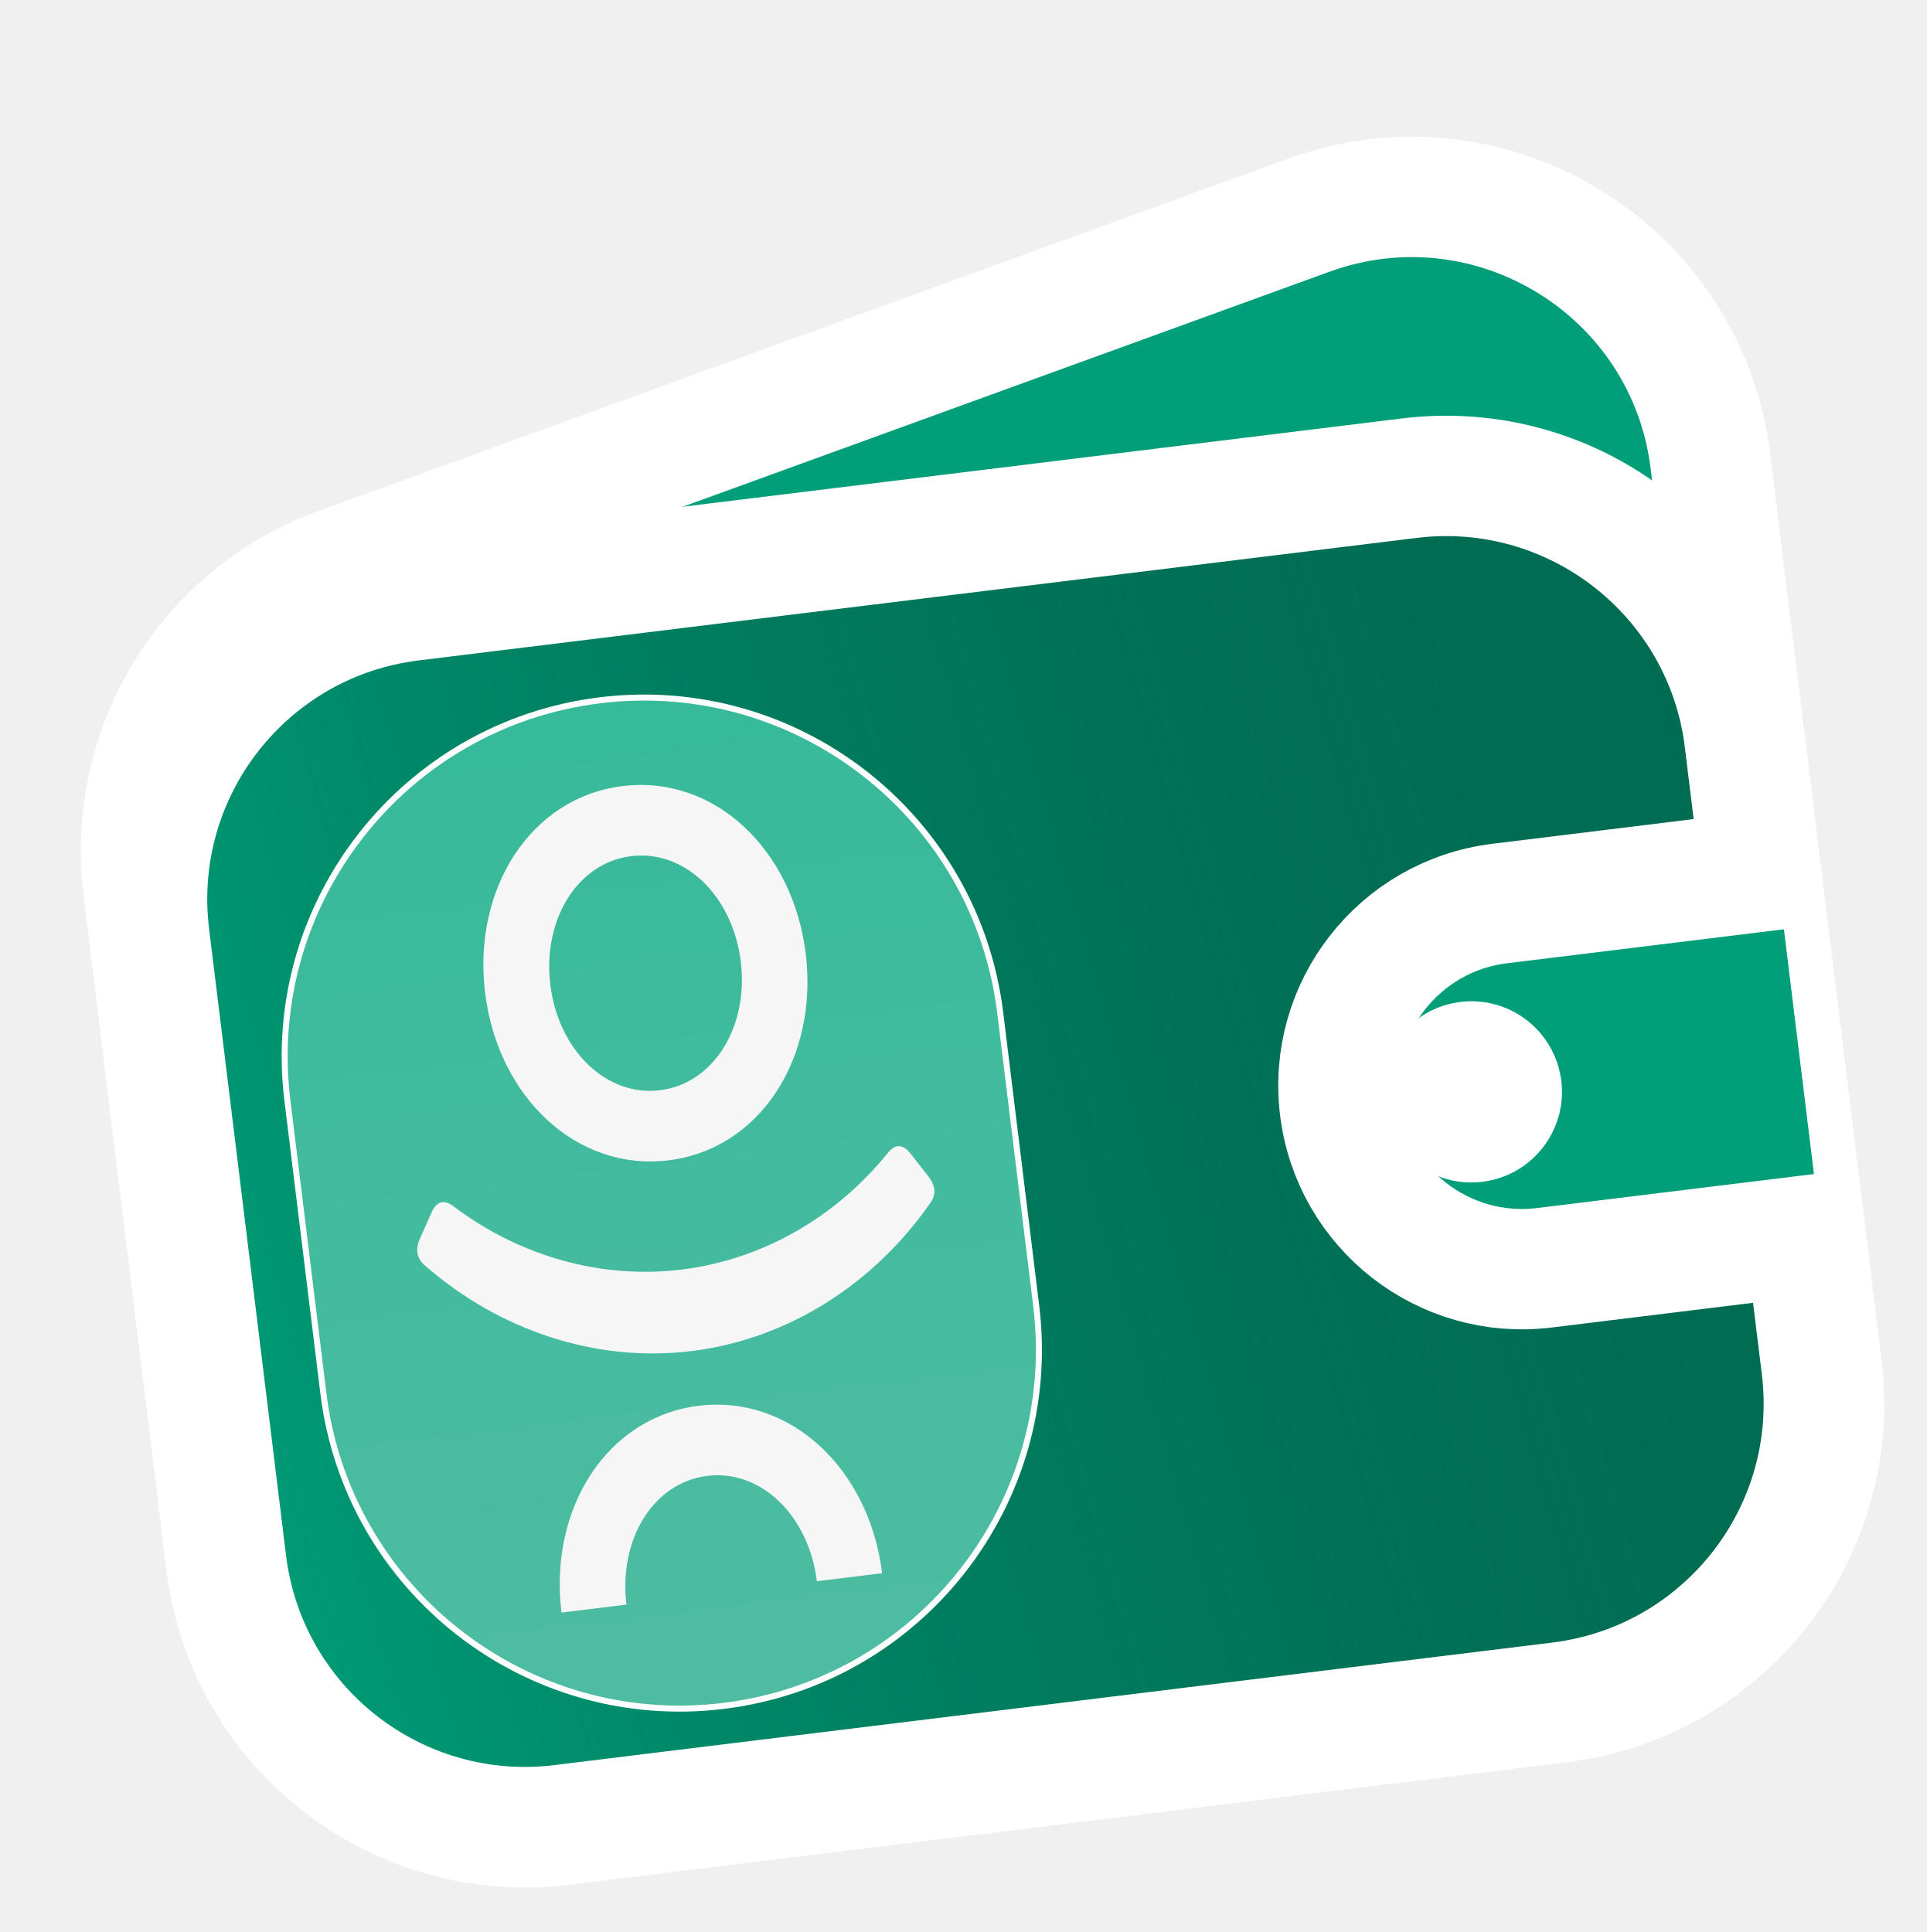
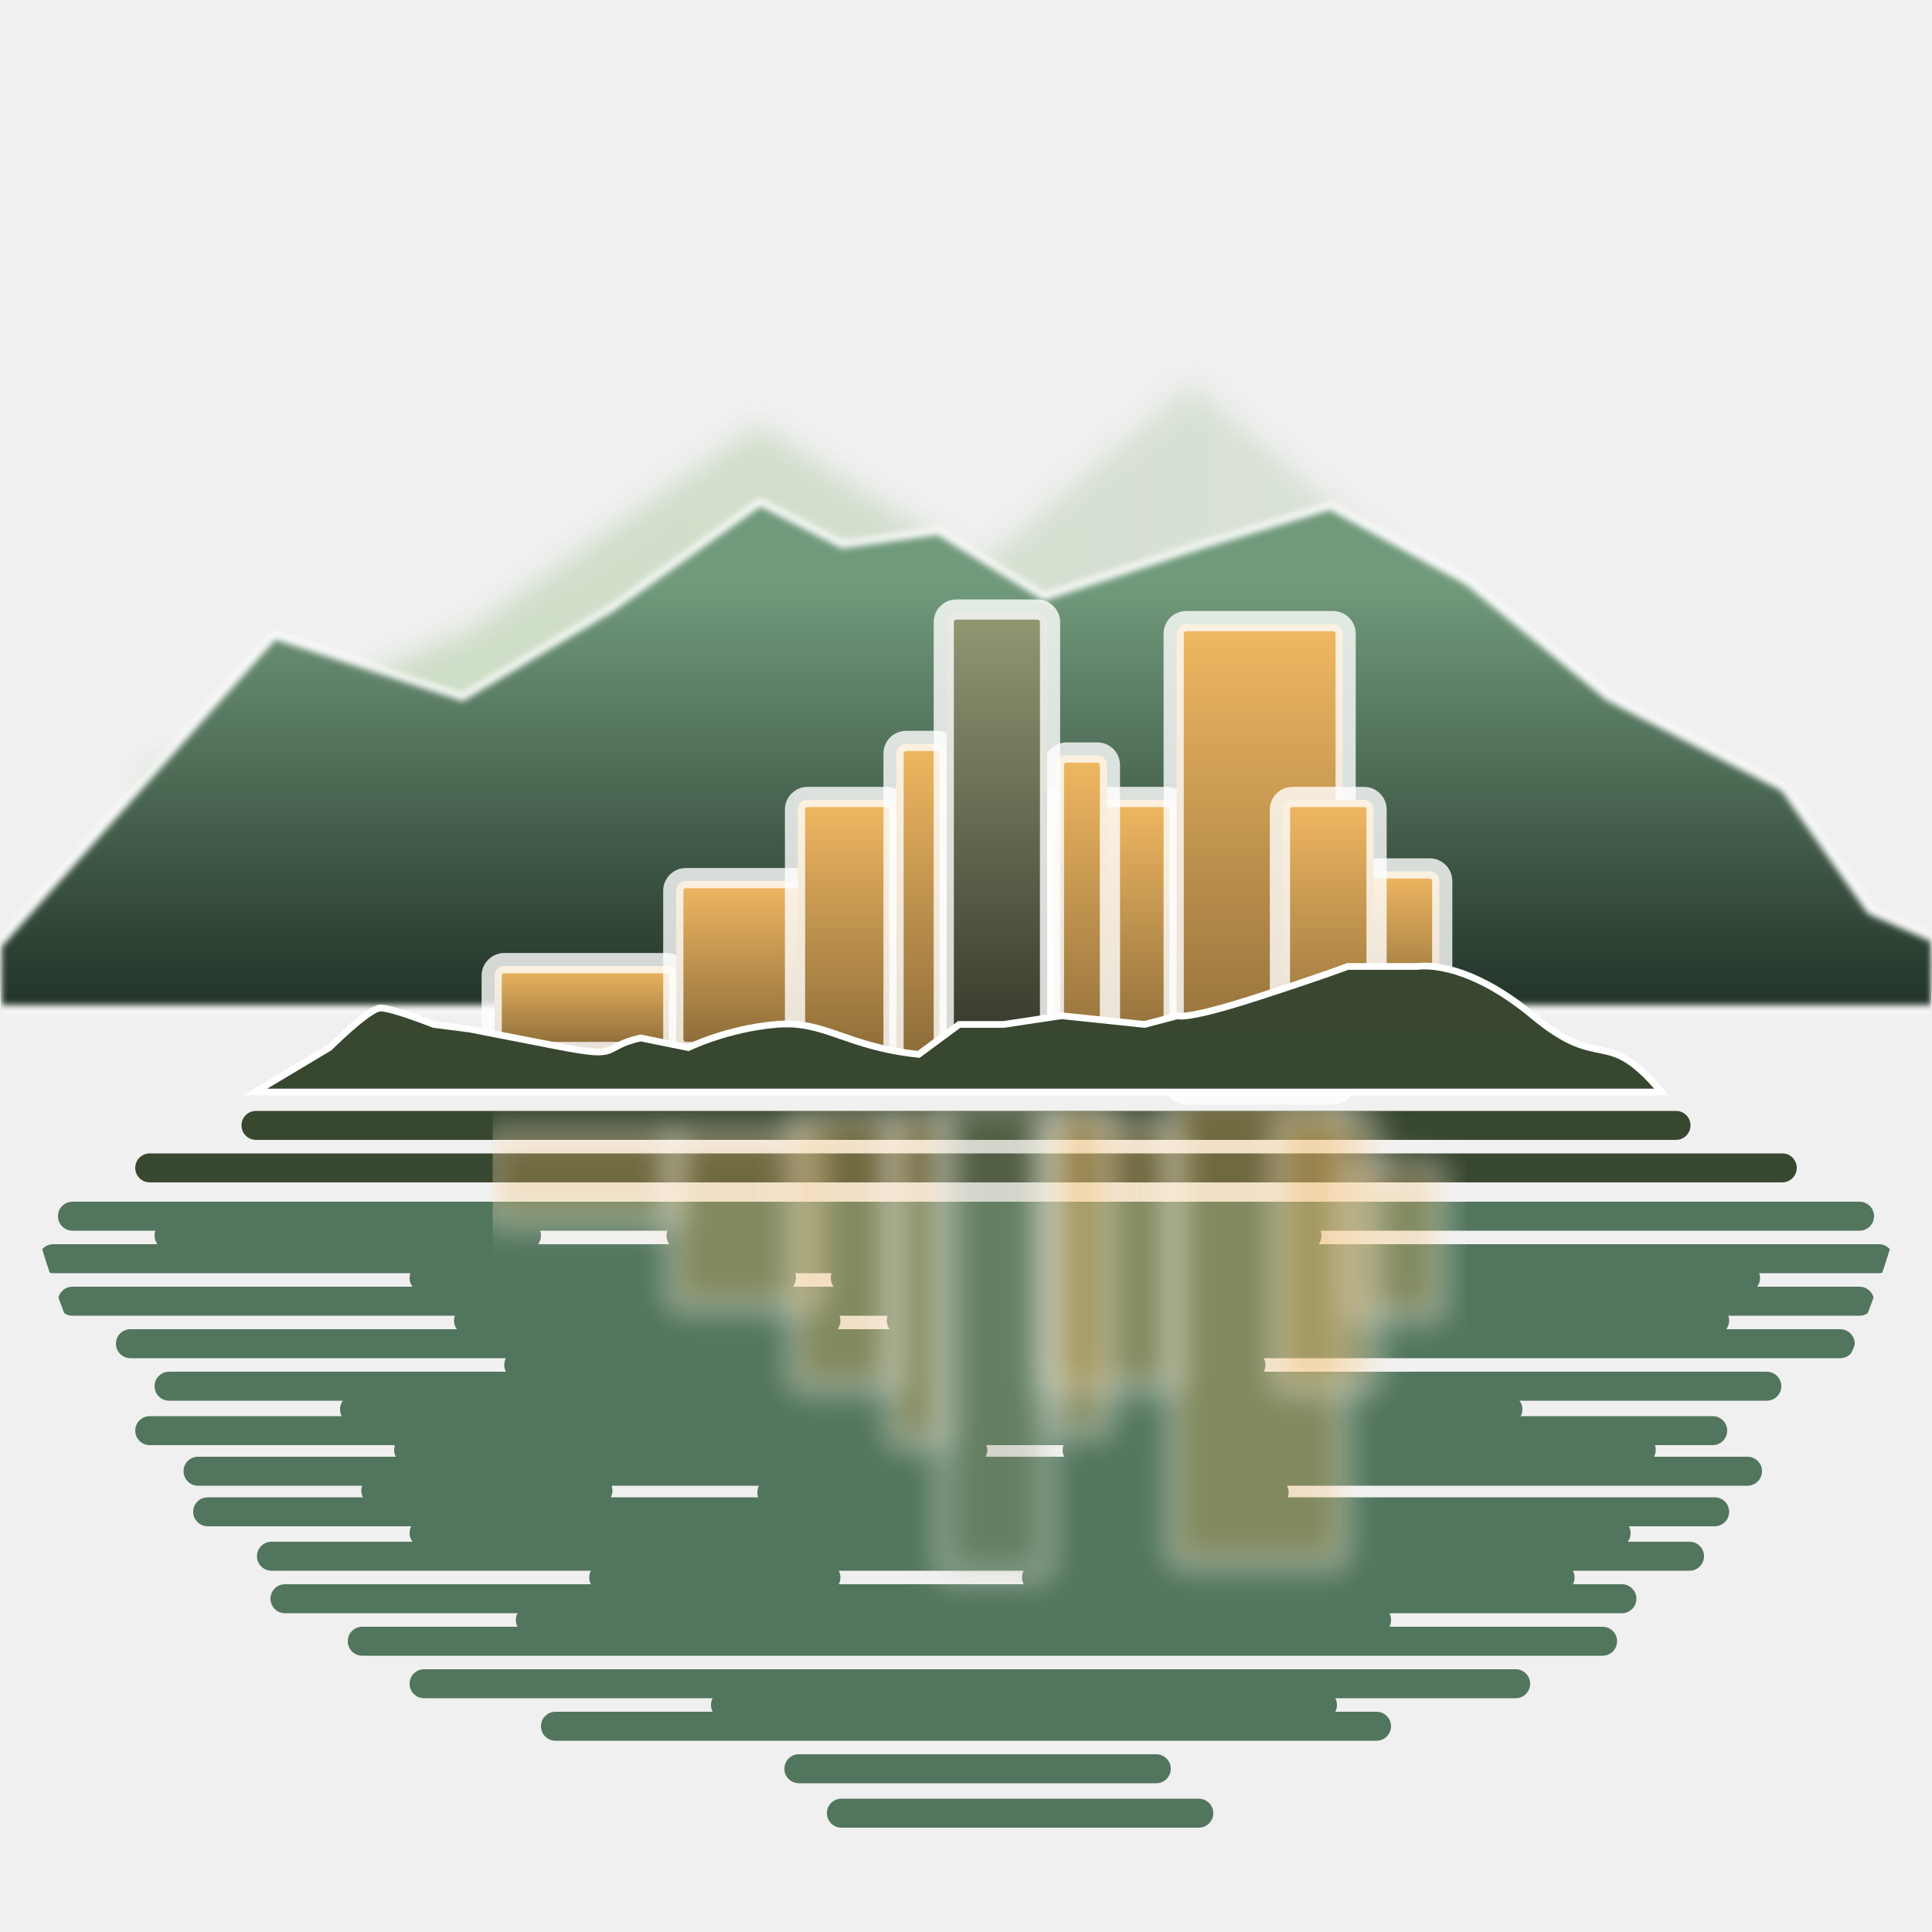
- <svg xmlns="http://www.w3.org/2000/svg" width="320" height="321" viewBox="0 0 320 321" fill="none">
-   <path d="M56.35 94.295L217.416 35.752C247.629 24.77 280.206 44.743 284.124 76.65L302.599 227.124C305.965 254.532 286.474 279.479 259.066 282.844L93.311 303.196C65.902 306.562 40.955 287.071 37.59 259.663L23.803 147.381C20.965 124.265 34.462 102.251 56.35 94.295Z" fill="#009F79" stroke="white" stroke-width="20" />
-   <rect x="18.711" y="105.896" width="267" height="204.921" rx="50" transform="rotate(-7 18.7106 105.896)" fill="url(#paint0_linear_60144_1208)" stroke="white" stroke-width="20" />
-   <mask id="mask0_60144_1208" style="mask-type:alpha" maskUnits="userSpaceOnUse" x="14" y="69" width="292" height="245">
-     <rect x="7.566" y="97.19" width="279.641" height="224.921" rx="60" transform="rotate(-7 7.56641 97.1897)" fill="url(#paint1_linear_60144_1208)" />
-   </mask>
-   <g mask="url(#mask0_60144_1208)">
-     <rect x="218.851" y="153.838" width="113.933" height="60.972" rx="30.486" transform="rotate(-7 218.851 153.838)" fill="#009F79" stroke="white" stroke-width="20" />
+ <svg xmlns="http://www.w3.org/2000/svg" width="287" height="287" viewBox="0 0 287 287" fill="none">
+   <g clip-path="url(#clip0_60144_1105)">
+     <mask id="mask0_60144_1105" style="mask-type:luminance" maskUnits="userSpaceOnUse" x="0" y="0" width="287" height="287">
+       <path d="M287 0H0V287H287V0Z" fill="white" />
+     </mask>
+     <g mask="url(#mask0_60144_1105)">
+       <mask id="mask1_60144_1105" style="mask-type:luminance" maskUnits="userSpaceOnUse" x="0" y="0" width="287" height="287">
+         <path d="M287 143.5C287 64.247 222.753 0 143.5 0C64.247 0 0 64.247 0 143.5C0 222.753 64.247 287 143.5 287C222.753 287 287 222.753 287 143.5Z" fill="white" />
+       </mask>
+       <g mask="url(#mask1_60144_1105)">
+         <g filter="url(#filter0_f_60144_1105)">
+           <path d="M51.086 101.885L23.247 114.226L19.803 117.957H259.448L245.672 115.087L176.935 57.113L145.796 83.804L112.504 63.14L69.741 93.562L51.086 101.885Z" fill="url(#paint0_linear_60144_1105)" />
+         </g>
+         <g filter="url(#filter1_f_60144_1105)">
+           <path d="M40.467 94.71L-0.287 140.63V149.814H289.87V140.63L277.792 135.32L264.987 117.096L238.94 103.607L217.986 86.387L197.613 75.194L178.696 80.934L155.123 88.683L139.407 78.925L125.147 80.934L112.923 74.62L90.805 90.405L68.687 103.607L40.467 94.71Z" fill="url(#paint1_linear_60144_1105)" />
+           <path d="M40.754 94.423L-0.287 140.486V149.814H289.87V140.63L277.792 135.32L264.987 117.096L238.94 103.607L217.986 86.387L197.613 75.194L178.696 80.934L155.123 88.683L139.407 78.925L125.147 80.934L112.923 74.62L90.805 90.405L68.687 103.607L40.754 94.423Z" stroke="white" />
+         </g>
+         <path d="M276.237 178.514H10.762C9.573 178.514 8.609 179.478 8.609 180.667C8.609 181.855 9.573 182.819 10.762 182.819H276.237C277.426 182.819 278.39 181.855 278.39 180.667C278.39 179.478 277.426 178.514 276.237 178.514Z" fill="#52755D" />
+         <path d="M279.108 184.828H7.893C6.704 184.828 5.74 185.792 5.74 186.981C5.74 188.169 6.704 189.133 7.893 189.133H279.108C280.296 189.133 281.26 188.169 281.26 186.981C281.26 185.792 280.296 184.828 279.108 184.828Z" fill="#52755D" />
+         <path d="M276.237 191.142H10.762C9.573 191.142 8.609 192.106 8.609 193.294C8.609 194.483 9.573 195.447 10.762 195.447H276.237C277.426 195.447 278.39 194.483 278.39 193.294C278.39 192.106 277.426 191.142 276.237 191.142Z" fill="#52755D" />
+         <path d="M273.368 197.456H19.373C18.184 197.456 17.221 198.42 17.221 199.609C17.221 200.797 18.184 201.761 19.373 201.761H273.368C274.557 201.761 275.521 200.797 275.521 199.609C275.521 198.42 274.557 197.456 273.368 197.456Z" fill="#52755D" />
+         <path d="M262.462 203.77H25.113C23.925 203.77 22.961 204.734 22.961 205.923C22.961 207.111 23.925 208.075 25.113 208.075H262.462C263.651 208.075 264.615 207.111 264.615 205.923C264.615 204.734 263.651 203.77 262.462 203.77Z" fill="#52755D" />
+         <path d="M254.425 210.371H22.242C21.054 210.371 20.09 211.335 20.09 212.523C20.09 213.712 21.054 214.676 22.242 214.676H254.425C255.614 214.676 256.578 213.712 256.578 212.523C256.578 211.335 255.614 210.371 254.425 210.371Z" fill="#52755D" />
+         <path d="M259.592 216.398H29.418C28.229 216.398 27.266 217.362 27.266 218.55C27.266 219.739 28.229 220.703 29.418 220.703H259.592C260.781 220.703 261.745 219.739 261.745 218.55C261.745 217.362 260.781 216.398 259.592 216.398Z" fill="#52755D" />
+         <path d="M254.711 222.425H30.852C29.663 222.425 28.699 223.389 28.699 224.578C28.699 225.766 29.663 226.73 30.852 226.73H254.711C255.9 226.73 256.864 225.766 256.864 224.578C256.864 223.389 255.9 222.425 254.711 222.425Z" fill="#52755D" />
+         <path d="M250.982 229.026H40.324C39.136 229.026 38.172 229.99 38.172 231.179C38.172 232.367 39.136 233.331 40.324 233.331H250.982C252.171 233.331 253.135 232.367 253.135 231.179C253.135 229.99 252.171 229.026 250.982 229.026Z" fill="#52755D" />
+         <path d="M240.936 235.34H42.332C41.143 235.34 40.18 236.304 40.18 237.492C40.18 238.681 41.143 239.645 42.332 239.645H240.936C242.125 239.645 243.089 238.681 243.089 237.492C243.089 236.304 242.125 235.34 240.936 235.34Z" fill="#52755D" />
+         <path d="M238.066 241.654H53.813C52.624 241.654 51.66 242.618 51.66 243.807C51.66 244.995 52.624 245.959 53.813 245.959H238.066C239.255 245.959 240.219 244.995 240.219 243.807C240.219 242.618 239.255 241.654 238.066 241.654Z" fill="#52755D" />
+         <path d="M225.151 247.968H62.996C61.807 247.968 60.844 248.932 60.844 250.121C60.844 251.309 61.807 252.273 62.996 252.273H225.151C226.34 252.273 227.304 251.309 227.304 250.121C227.304 248.932 226.34 247.968 225.151 247.968Z" fill="#52755D" />
+         <path d="M204.486 254.282H82.512C81.323 254.282 80.359 255.246 80.359 256.434C80.359 257.623 81.323 258.587 82.512 258.587H204.486C205.675 258.587 206.639 257.623 206.639 256.434C206.639 255.246 205.675 254.282 204.486 254.282Z" fill="#52755D" />
+         <path d="M78.208 181.384H25.113C23.925 181.384 22.961 182.348 22.961 183.537C22.961 184.725 23.925 185.689 25.113 185.689H78.208C79.397 185.689 80.361 184.725 80.361 183.537C80.361 182.348 79.397 181.384 78.208 181.384Z" fill="#52755D" />
+         <path d="M116.091 187.698H62.996C61.807 187.698 60.844 188.662 60.844 189.85C60.844 191.039 61.807 192.003 62.996 192.003H116.091C117.28 192.003 118.244 191.039 118.244 189.85C118.244 188.662 117.28 187.698 116.091 187.698Z" fill="#52755D" />
+         <path d="M122.693 194.012H69.598C68.409 194.012 67.445 194.976 67.445 196.164C67.445 197.353 68.409 198.317 69.598 198.317H122.693C123.882 198.317 124.846 197.353 124.846 196.164C124.846 194.976 123.882 194.012 122.693 194.012Z" fill="#52755D" />
+         <path d="M185.831 200.613H77.059C75.87 200.613 74.906 201.577 74.906 202.766C74.906 203.954 75.87 204.918 77.059 204.918H185.831C187.02 204.918 187.984 203.954 187.984 202.766C187.984 201.577 187.02 200.613 185.831 200.613Z" fill="#52755D" />
+         <path d="M224.003 207.214H52.664C51.475 207.214 50.512 208.178 50.512 209.366C50.512 210.555 51.475 211.519 52.664 211.519H224.003C225.192 211.519 226.156 210.555 226.156 209.366C226.156 208.178 225.192 207.214 224.003 207.214Z" fill="#52755D" />
+         <path d="M243.806 213.241H160.002C158.814 213.241 157.85 214.205 157.85 215.393C157.85 216.582 158.814 217.546 160.002 217.546H243.806C244.995 217.546 245.959 216.582 245.959 215.393C245.959 214.205 244.995 213.241 243.806 213.241Z" fill="#52755D" />
+         <path d="M144.505 213.241H60.701C59.513 213.241 58.549 214.205 58.549 215.393C58.549 216.582 59.513 217.546 60.701 217.546H144.505C145.694 217.546 146.658 216.582 146.658 215.393C146.658 214.205 145.694 213.241 144.505 213.241Z" fill="#52755D" />
+         <path d="M189.276 219.555H114.656C113.468 219.555 112.504 220.519 112.504 221.707C112.504 222.896 113.468 223.86 114.656 223.86H189.276C190.465 223.86 191.429 222.896 191.429 221.707C191.429 220.519 190.465 219.555 189.276 219.555Z" fill="#52755D" />
+         <path d="M88.826 219.268H55.821C54.632 219.268 53.668 220.232 53.668 221.421C53.668 222.609 54.632 223.573 55.821 223.573H88.826C90.014 223.573 90.978 222.609 90.978 221.421C90.978 220.232 90.014 219.268 88.826 219.268Z" fill="#52755D" />
+         <path d="M240.076 225.582H62.996C61.807 225.582 60.844 226.546 60.844 227.735C60.844 228.923 61.807 229.887 62.996 229.887H240.076C241.264 229.887 242.228 228.923 242.228 227.735C242.228 226.546 241.264 225.582 240.076 225.582Z" fill="#52755D" />
+         <path d="M122.692 232.183H89.688C88.499 232.183 87.535 233.147 87.535 234.335C87.535 235.524 88.499 236.488 89.688 236.488H122.692C123.881 236.488 124.845 235.524 124.845 234.335C124.845 233.147 123.881 232.183 122.692 232.183Z" fill="#52755D" />
+         <path d="M231.751 232.183H153.974C152.786 232.183 151.822 233.147 151.822 234.335C151.822 235.524 152.786 236.488 153.974 236.488H231.751C232.94 236.488 233.904 235.524 233.904 234.335C233.904 233.147 232.94 232.183 231.751 232.183Z" fill="#52755D" />
+         <path d="M204.487 238.497H78.781C77.593 238.497 76.629 239.461 76.629 240.649C76.629 241.838 77.593 242.802 78.781 242.802H204.487C205.676 242.802 206.64 241.838 206.64 240.649C206.64 239.461 205.676 238.497 204.487 238.497Z" fill="#52755D" />
+         <path d="M196.45 251.125H107.767C106.579 251.125 105.615 252.089 105.615 253.277C105.615 254.466 106.579 255.43 107.767 255.43H196.45C197.639 255.43 198.603 254.466 198.603 253.277C198.603 252.089 197.639 251.125 196.45 251.125Z" fill="#52755D" />
+         <path d="M259.304 187.698H125.562C124.374 187.698 123.41 188.662 123.41 189.85C123.41 191.039 124.374 192.003 125.562 192.003H259.304C260.493 192.003 261.457 191.039 261.457 189.85C261.457 188.662 260.493 187.698 259.304 187.698Z" fill="#52755D" />
+         <path d="M254.711 194.012H133.884C132.696 194.012 131.732 194.976 131.732 196.164C131.732 197.353 132.696 198.317 133.884 198.317H254.711C255.9 198.317 256.864 197.353 256.864 196.164C256.864 194.976 255.9 194.012 254.711 194.012Z" fill="#52755D" />
+         <path d="M194.156 181.384H101.168C99.979 181.384 99.016 182.348 99.016 183.537C99.016 184.725 99.979 185.689 101.168 185.689H194.156C195.345 185.689 196.309 184.725 196.309 183.537C196.309 182.348 195.345 181.384 194.156 181.384Z" fill="#52755D" />
+         <path d="M171.768 260.596H118.673C117.485 260.596 116.521 261.56 116.521 262.748C116.521 263.937 117.485 264.901 118.673 264.901H171.768C172.957 264.901 173.921 263.937 173.921 262.748C173.921 261.56 172.957 260.596 171.768 260.596Z" fill="#52755D" />
+         <path d="M122.836 269.35C122.836 268.161 123.8 267.197 124.988 267.197H178.083C179.272 267.197 180.236 268.161 180.236 269.35C180.236 270.538 179.272 271.502 178.083 271.502H124.988C123.8 271.502 122.836 270.538 122.836 269.35Z" fill="#52755D" />
+         <path d="M99.016 143.5H74.908C74.115 143.5 73.473 144.142 73.473 144.935V154.406C73.473 155.199 74.115 155.841 74.908 155.841H99.016C99.808 155.841 100.451 155.199 100.451 154.406V144.935C100.451 144.142 99.808 143.5 99.016 143.5Z" fill="url(#paint2_linear_60144_1105)" />
+         <path d="M99.014 143.07H74.906C73.876 143.07 73.041 143.905 73.041 144.935V154.406C73.041 155.436 73.876 156.272 74.906 156.272H99.014C100.045 156.272 100.881 155.436 100.881 154.406V144.935C100.881 143.905 100.045 143.07 99.014 143.07Z" stroke="white" stroke-opacity="0.8" stroke-width="3" />
+         <path d="M212.38 129.437H202.335C201.542 129.437 200.9 130.079 200.9 130.872V149.527C200.9 150.32 201.542 150.962 202.335 150.962H212.38C213.172 150.962 213.815 150.32 213.815 149.527V130.872C213.815 130.079 213.172 129.437 212.38 129.437Z" fill="url(#paint3_linear_60144_1105)" />
+         <path d="M212.38 129.006H202.335C201.305 129.006 200.469 129.842 200.469 130.872V149.527C200.469 150.557 201.305 151.392 202.335 151.392H212.38C213.41 151.392 214.245 150.557 214.245 149.527V130.872C214.245 129.842 213.41 129.006 212.38 129.006Z" stroke="white" stroke-opacity="0.8" stroke-width="3" />
+         <path d="M119.965 130.872H101.884C101.091 130.872 100.449 131.514 100.449 132.307V154.406C100.449 155.199 101.091 155.841 101.884 155.841H119.965C120.757 155.841 121.4 155.199 121.4 154.406V132.307C121.4 131.514 120.757 130.872 119.965 130.872Z" fill="url(#paint4_linear_60144_1105)" />
+         <path d="M119.967 130.442H101.886C100.855 130.442 100.02 131.277 100.02 132.307V154.406C100.02 155.436 100.855 156.272 101.886 156.272H119.967C120.997 156.272 121.832 155.436 121.832 154.406V132.307C121.832 131.277 120.997 130.442 119.967 130.442Z" stroke="white" stroke-opacity="0.8" stroke-width="3" />
+         <path d="M131.733 118.818H119.966C119.173 118.818 118.531 119.46 118.531 120.253V156.702C118.531 157.495 119.173 158.137 119.966 158.137H131.733C132.526 158.137 133.168 157.495 133.168 156.702V120.253C133.168 119.46 132.526 118.818 131.733 118.818Z" fill="url(#paint5_linear_60144_1105)" />
+         <path d="M131.733 118.388H119.966C118.936 118.388 118.1 119.223 118.1 120.253V156.702C118.1 157.732 118.936 158.568 119.966 158.568H131.733C132.763 158.568 133.598 157.732 133.598 156.702V120.253C133.598 119.223 132.763 118.388 131.733 118.388Z" stroke="white" stroke-opacity="0.8" stroke-width="3" />
+         <path d="M173.349 118.818H156.99C156.197 118.818 155.555 119.46 155.555 120.253V155.554C155.555 156.347 156.197 156.989 156.99 156.989H173.349C174.141 156.989 174.784 156.347 174.784 155.554V120.253C174.784 119.46 174.141 118.818 173.349 118.818Z" fill="url(#paint6_linear_60144_1105)" />
+         <path d="M173.348 118.388H156.989C155.959 118.388 155.123 119.223 155.123 120.253V155.554C155.123 156.584 155.959 157.42 156.989 157.42H173.348C174.378 157.42 175.213 156.584 175.213 155.554V120.253C175.213 119.223 174.378 118.388 173.348 118.388Z" stroke="white" stroke-opacity="0.8" stroke-width="3" />
+         <path d="M139.195 110.495H134.603C133.81 110.495 133.168 111.137 133.168 111.93V156.702C133.168 157.495 133.81 158.137 134.603 158.137H139.195C139.987 158.137 140.63 157.495 140.63 156.702V111.93C140.63 111.137 139.987 110.495 139.195 110.495Z" fill="url(#paint7_linear_60144_1105)" />
+         <path d="M139.194 110.065H134.602C133.572 110.065 132.736 110.9 132.736 111.93V156.702C132.736 157.732 133.572 158.568 134.602 158.568H139.194C140.224 158.568 141.059 157.732 141.059 156.702V111.93C141.059 110.9 140.224 110.065 139.194 110.065Z" stroke="white" stroke-opacity="0.8" stroke-width="3" />
+         <path d="M163.015 112.217H158.423C157.63 112.217 156.988 112.859 156.988 113.652V158.424C156.988 159.217 157.63 159.859 158.423 159.859H163.015C163.807 159.859 164.45 159.217 164.45 158.424V113.652C164.45 112.859 163.807 112.217 163.015 112.217Z" fill="url(#paint8_linear_60144_1105)" />
+         <path d="M163.017 111.786H158.425C157.395 111.786 156.559 112.622 156.559 113.652V158.424C156.559 159.454 157.395 160.289 158.425 160.289H163.017C164.047 160.289 164.882 159.454 164.882 158.424V113.652C164.882 112.622 164.047 111.786 163.017 111.786Z" stroke="white" stroke-opacity="0.8" stroke-width="3" />
+         <path d="M154.12 90.979H142.066C141.273 90.979 140.631 91.621 140.631 92.414V158.998C140.631 159.791 141.273 160.433 142.066 160.433H154.12C154.912 160.433 155.555 159.791 155.555 158.998V92.414C155.555 91.621 154.912 90.979 154.12 90.979Z" fill="url(#paint9_linear_60144_1105)" />
+         <path d="M154.119 90.549H142.065C141.035 90.549 140.199 91.384 140.199 92.414V158.998C140.199 160.028 141.035 160.864 142.065 160.864H154.119C155.149 160.864 155.984 160.028 155.984 158.998V92.414C155.984 91.384 155.149 90.549 154.119 90.549Z" stroke="white" stroke-opacity="0.8" stroke-width="3" />
+         <path d="M198.03 92.701H176.218C175.425 92.701 174.783 93.343 174.783 94.136V160.72C174.783 161.513 175.425 162.155 176.218 162.155H198.03C198.822 162.155 199.465 161.513 199.465 160.72V94.136C199.465 93.343 198.822 92.701 198.03 92.701Z" fill="url(#paint10_linear_60144_1105)" />
+         <path d="M198.03 92.27H176.218C175.188 92.27 174.352 93.106 174.352 94.136V160.72C174.352 161.75 175.188 162.586 176.218 162.586H198.03C199.06 162.586 199.895 161.75 199.895 160.72V94.136C199.895 93.106 199.06 92.27 198.03 92.27Z" stroke="white" stroke-opacity="0.8" stroke-width="3" />
+         <path d="M202.622 118.818H192.003C191.21 118.818 190.568 119.46 190.568 120.253V156.702C190.568 157.495 191.21 158.137 192.003 158.137H202.622C203.414 158.137 204.057 157.495 204.057 156.702V120.253C204.057 119.46 203.414 118.818 202.622 118.818Z" fill="url(#paint11_linear_60144_1105)" />
+         <path d="M202.622 118.388H192.003C190.973 118.388 190.137 119.223 190.137 120.253V156.702C190.137 157.732 190.973 158.568 192.003 158.568H202.622C203.652 158.568 204.487 157.732 204.487 156.702V120.253C204.487 119.223 203.652 118.388 202.622 118.388Z" stroke="white" stroke-opacity="0.8" stroke-width="3" />
+         <path d="M64.432 152.179C64.432 152.179 58.262 149.739 56.54 149.739C54.818 149.739 48.934 155.623 48.934 155.623L37.885 162.224H246.821C238.354 152.179 238.067 159.497 227.735 150.887C217.403 142.277 210.515 143.569 210.515 143.569H206.21H200.183C200.183 143.569 197.313 144.717 186.694 148.161C176.075 151.605 174.927 150.887 174.927 150.887L170.048 152.179L157.707 150.887L149.097 152.179H142.496L136.469 156.627C125.563 155.479 122.578 151.544 115.268 152.179C107.959 152.814 102.254 155.623 102.254 155.623L95.141 154.188C88.971 155.623 92.702 157.345 82.8 155.408C72.899 153.47 69.742 152.862 69.742 152.862L64.432 152.179Z" fill="url(#paint12_linear_60144_1105)" stroke="white" />
+         <path d="M264.757 171.339H22.242C21.054 171.339 20.09 172.303 20.09 173.491C20.09 174.68 21.054 175.644 22.242 175.644H264.757C265.946 175.644 266.91 174.68 266.91 173.491C266.91 172.303 265.946 171.339 264.757 171.339Z" fill="#384730" />
+         <path d="M248.973 165.025H38.028C36.839 165.025 35.875 165.989 35.875 167.178C35.875 168.366 36.839 169.33 38.028 169.33H248.973C250.161 169.33 251.125 168.366 251.125 167.178C251.125 165.989 250.161 165.025 248.973 165.025Z" fill="#384730" />
+         <mask id="mask2_60144_1105" style="mask-type:alpha" maskUnits="userSpaceOnUse" x="73" y="165" width="145" height="75">
+           <path d="M217.834 165.025H73.186V239.645H217.834V165.025Z" fill="white" />
+         </mask>
+         <g mask="url(#mask2_60144_1105)">
+           <g filter="url(#filter2_f_60144_1105)">
+             <path d="M98.728 181.097H74.621C73.828 181.097 73.186 180.455 73.186 179.662V170.191C73.186 169.399 73.828 168.756 74.621 168.756H98.728C99.521 168.756 100.164 169.399 100.164 170.191V179.662C100.164 180.455 99.521 181.097 98.728 181.097Z" fill="#F0B862" fill-opacity="0.3" />
+             <path d="M98.729 181.528H74.621C73.591 181.528 72.756 180.692 72.756 179.662V170.191C72.756 169.161 73.591 168.326 74.621 168.326H98.729C99.76 168.326 100.594 169.161 100.594 170.191V179.662C100.594 180.692 99.76 181.528 98.729 181.528Z" stroke="white" stroke-opacity="0.3" stroke-width="3" />
+           </g>
+           <g filter="url(#filter3_f_60144_1105)">
+             <path d="M212.095 195.16H202.05C201.257 195.16 200.615 194.518 200.615 193.725V175.07C200.615 174.278 201.257 173.635 202.05 173.635H212.095C212.887 173.635 213.53 174.278 213.53 175.07V193.725C213.53 194.518 212.887 195.16 212.095 195.16Z" fill="#F0B862" fill-opacity="0.3" />
+             <path d="M212.095 195.591H202.05C201.02 195.591 200.184 194.755 200.184 193.725V175.07C200.184 174.04 201.02 173.205 202.05 173.205H212.095C213.125 173.205 213.96 174.04 213.96 175.07V193.725C213.96 194.755 213.125 195.591 212.095 195.591Z" stroke="white" stroke-opacity="0.3" stroke-width="3" />
+           </g>
+           <g filter="url(#filter4_f_60144_1105)">
+             <path d="M119.68 193.725H101.599C100.806 193.725 100.164 193.083 100.164 192.29V170.191C100.164 169.399 100.806 168.756 101.599 168.756H119.68C120.472 168.756 121.115 169.399 121.115 170.191V192.29C121.115 193.083 120.472 193.725 119.68 193.725Z" fill="#F0B862" fill-opacity="0.3" />
+             <path d="M119.681 194.156H101.6C100.57 194.156 99.734 193.32 99.734 192.29V170.191C99.734 169.161 100.57 168.326 101.6 168.326H119.681C120.711 168.326 121.546 169.161 121.546 170.191V192.29C121.546 193.32 120.711 194.156 119.681 194.156Z" stroke="white" stroke-opacity="0.3" stroke-width="3" />
+           </g>
+           <g filter="url(#filter5_f_60144_1105)">
+             <path d="M131.448 205.779H119.681C118.888 205.779 118.246 205.137 118.246 204.344V167.895C118.246 167.103 118.888 166.46 119.681 166.46H131.448C132.24 166.46 132.883 167.103 132.883 167.895V204.344C132.883 205.137 132.24 205.779 131.448 205.779Z" fill="#F0B862" fill-opacity="0.3" />
+             <path d="M131.447 206.21H119.68C118.65 206.21 117.814 205.374 117.814 204.344V167.895C117.814 166.865 118.65 166.03 119.68 166.03H131.447C132.477 166.03 133.312 166.865 133.312 167.895V204.344C133.312 205.374 132.477 206.21 131.447 206.21Z" stroke="white" stroke-opacity="0.3" stroke-width="3" />
+           </g>
+           <g filter="url(#filter6_f_60144_1105)">
+             <path d="M173.064 205.779H156.705C155.912 205.779 155.27 205.137 155.27 204.344V169.043C155.27 168.251 155.912 167.608 156.705 167.608H173.064C173.856 167.608 174.499 168.251 174.499 169.043V204.344C174.499 205.137 173.856 205.779 173.064 205.779Z" fill="#F0B862" fill-opacity="0.3" />
+             <path d="M173.063 206.21H156.704C155.674 206.21 154.838 205.374 154.838 204.344V169.043C154.838 168.013 155.674 167.178 156.704 167.178H173.063C174.093 167.178 174.928 168.013 174.928 169.043V204.344C174.928 205.374 174.093 206.21 173.063 206.21Z" stroke="white" stroke-opacity="0.3" stroke-width="3" />
+           </g>
+           <g filter="url(#filter7_f_60144_1105)">
+             <path d="M138.91 214.102H134.318C133.525 214.102 132.883 213.46 132.883 212.667V167.895C132.883 167.103 133.525 166.46 134.318 166.46H138.91C139.702 166.46 140.345 167.103 140.345 167.895V212.667C140.345 213.46 139.702 214.102 138.91 214.102Z" fill="#F0B862" fill-opacity="0.3" />
+             <path d="M138.909 214.533H134.317C133.287 214.533 132.451 213.697 132.451 212.667V167.895C132.451 166.865 133.287 166.03 134.317 166.03H138.909C139.939 166.03 140.774 166.865 140.774 167.895V212.667C140.774 213.697 139.939 214.533 138.909 214.533Z" stroke="white" stroke-opacity="0.3" stroke-width="3" />
+           </g>
+           <g filter="url(#filter8_f_60144_1105)">
+             <path d="M162.73 212.38H158.138C157.345 212.38 156.703 211.738 156.703 210.945V166.173C156.703 165.38 157.345 164.738 158.138 164.738H162.73C163.522 164.738 164.165 165.38 164.165 166.173V210.945C164.165 211.738 163.522 212.38 162.73 212.38Z" fill="#F0B862" fill-opacity="0.3" />
+             <path d="M162.729 212.811H158.137C157.107 212.811 156.271 211.975 156.271 210.945V166.173C156.271 165.143 157.107 164.308 158.137 164.308H162.729C163.759 164.308 164.594 165.143 164.594 166.173V210.945C164.594 211.975 163.759 212.811 162.729 212.811Z" stroke="white" stroke-opacity="0.3" stroke-width="3" />
+           </g>
+           <g filter="url(#filter9_f_60144_1105)">
+             <path d="M153.835 233.618H141.781C140.988 233.618 140.346 232.976 140.346 232.183V165.599C140.346 164.807 140.988 164.164 141.781 164.164H153.835C154.627 164.164 155.27 164.807 155.27 165.599V232.183C155.27 232.976 154.627 233.618 153.835 233.618Z" fill="#929773" fill-opacity="0.3" />
+             <path d="M153.834 234.049H141.78C140.75 234.049 139.914 233.213 139.914 232.183V165.599C139.914 164.569 140.75 163.734 141.78 163.734H153.834C154.864 163.734 155.699 164.569 155.699 165.599V232.183C155.699 233.213 154.864 234.049 153.834 234.049Z" stroke="white" stroke-opacity="0.3" stroke-width="3" />
+           </g>
+           <g filter="url(#filter10_f_60144_1105)">
+             <path d="M197.745 231.896H175.933C175.14 231.896 174.498 231.254 174.498 230.461V163.877C174.498 163.084 175.14 162.442 175.933 162.442H197.745C198.537 162.442 199.18 163.084 199.18 163.877V230.461C199.18 231.254 198.537 231.896 197.745 231.896Z" fill="#F0B862" fill-opacity="0.3" />
+             <path d="M197.744 232.327H175.932C174.902 232.327 174.066 231.491 174.066 230.461V163.877C174.066 162.847 174.902 162.012 175.932 162.012H197.744C198.774 162.012 199.609 162.847 199.609 163.877V230.461C199.609 231.491 198.774 232.327 197.744 232.327Z" stroke="white" stroke-opacity="0.3" stroke-width="3" />
+           </g>
+           <g filter="url(#filter11_f_60144_1105)">
+             <path d="M202.337 205.779H191.718C190.925 205.779 190.283 205.137 190.283 204.344V167.895C190.283 167.103 190.925 166.46 191.718 166.46H202.337C203.129 166.46 203.772 167.103 203.772 167.895V204.344C203.772 205.137 203.129 205.779 202.337 205.779Z" fill="#F0B862" fill-opacity="0.3" />
+             <path d="M202.337 206.21H191.718C190.688 206.21 189.852 205.374 189.852 204.344V167.895C189.852 166.865 190.688 166.03 191.718 166.03H202.337C203.367 166.03 204.202 166.865 204.202 167.895V204.344C204.202 205.374 203.367 206.21 202.337 206.21Z" stroke="white" stroke-opacity="0.3" stroke-width="3" />
+           </g>
+         </g>
+       </g>
+     </g>
  </g>
-   <circle cx="244.412" cy="181.414" r="15.053" transform="rotate(-7 244.412 181.414)" fill="white" />
-   <rect x="40.469" y="123.62" width="119.302" height="168.338" rx="59.651" transform="rotate(-7 40.4693 123.62)" fill="url(#paint2_linear_60144_1208)" stroke="white" />
-   <path d="M103.417 130.606C118.711 128.728 131.721 141.169 133.841 158.429C135.96 175.688 126.346 190.907 111.052 192.785C95.757 194.663 82.702 182.228 80.583 164.968C78.464 147.708 88.123 132.483 103.417 130.606ZM109.622 181.14C118.581 180.04 124.38 170.596 123.049 159.754C121.717 148.911 113.806 141.15 104.847 142.25C95.887 143.35 90.095 152.85 91.42 163.637C92.744 174.425 100.662 182.24 109.622 181.14Z" fill="#F6F6F6" />
-   <path d="M70.601 210.289C69.218 209.125 68.983 207.581 69.725 205.862L71.705 201.421C72.524 199.58 73.769 199.245 75.288 200.392C86.478 208.859 100.068 212.553 113.213 210.939C126.403 209.319 138.696 202.447 147.506 191.524C148.702 190.044 149.989 190.054 151.242 191.655L154.238 195.485C155.374 196.974 155.558 198.467 154.536 199.87C145.108 213.424 130.792 222.524 114.887 224.477C99.027 226.424 83.034 221.116 70.612 210.287L70.601 210.289Z" fill="#F6F6F6" />
-   <path d="M117.491 245.215C126.451 244.115 134.362 251.876 135.693 262.719L146.531 261.388C144.411 244.128 131.356 231.693 116.062 233.571C100.767 235.448 91.153 250.667 93.272 267.927L104.064 266.602C102.733 255.759 108.532 246.316 117.491 245.215Z" fill="#F6F6F6" />
  <defs>
-     <linearGradient id="paint0_linear_60144_1208" x1="7.566" y1="223.585" x2="291.916" y2="178.863" gradientUnits="userSpaceOnUse">
-       <stop stop-color="#009F79" />
-       <stop offset="1" stop-color="#00392B" stop-opacity="0.5" />
-     </linearGradient>
-     <linearGradient id="paint1_linear_60144_1208" x1="25.681" y1="207.009" x2="288.147" y2="204.429" gradientUnits="userSpaceOnUse">
-       <stop offset="0.5" stop-color="#36BA9A" />
-       <stop offset="1" stop-color="#000B08" />
-     </linearGradient>
-     <linearGradient id="paint2_linear_60144_1208" x1="100.063" y1="123.185" x2="100.063" y2="292.522" gradientUnits="userSpaceOnUse">
-       <stop stop-color="#36BA9A" />
-       <stop offset="1" stop-color="#4FBCA2" />
-     </linearGradient>
+     <filter id="filter0_f_60144_1105" x="15.803" y="53.113" width="247.645" height="68.844" filterUnits="userSpaceOnUse" color-interpolation-filters="sRGB">
+       <feFlood flood-opacity="0" result="BackgroundImageFix" />
+       <feBlend mode="normal" in="SourceGraphic" in2="BackgroundImageFix" result="shape" />
+       <feGaussianBlur stdDeviation="2" result="effect1_foregroundBlur_60144_1105" />
+     </filter>
+     <filter id="filter1_f_60144_1105" x="-1.787" y="73.036" width="293.156" height="78.279" filterUnits="userSpaceOnUse" color-interpolation-filters="sRGB">
+       <feFlood flood-opacity="0" result="BackgroundImageFix" />
+       <feBlend mode="normal" in="SourceGraphic" in2="BackgroundImageFix" result="shape" />
+       <feGaussianBlur stdDeviation="0.5" result="effect1_foregroundBlur_60144_1105" />
+     </filter>
+     <filter id="filter2_f_60144_1105" x="67.256" y="162.826" width="38.838" height="24.202" filterUnits="userSpaceOnUse" color-interpolation-filters="sRGB">
+       <feFlood flood-opacity="0" result="BackgroundImageFix" />
+       <feBlend mode="normal" in="SourceGraphic" in2="BackgroundImageFix" result="shape" />
+       <feGaussianBlur stdDeviation="2" result="effect1_foregroundBlur_60144_1105" />
+     </filter>
+     <filter id="filter3_f_60144_1105" x="194.684" y="167.705" width="24.775" height="33.386" filterUnits="userSpaceOnUse" color-interpolation-filters="sRGB">
+       <feFlood flood-opacity="0" result="BackgroundImageFix" />
+       <feBlend mode="normal" in="SourceGraphic" in2="BackgroundImageFix" result="shape" />
+       <feGaussianBlur stdDeviation="2" result="effect1_foregroundBlur_60144_1105" />
+     </filter>
+     <filter id="filter4_f_60144_1105" x="94.234" y="162.826" width="32.812" height="36.83" filterUnits="userSpaceOnUse" color-interpolation-filters="sRGB">
+       <feFlood flood-opacity="0" result="BackgroundImageFix" />
+       <feBlend mode="normal" in="SourceGraphic" in2="BackgroundImageFix" result="shape" />
+       <feGaussianBlur stdDeviation="2" result="effect1_foregroundBlur_60144_1105" />
+     </filter>
+     <filter id="filter5_f_60144_1105" x="112.314" y="160.53" width="26.498" height="51.18" filterUnits="userSpaceOnUse" color-interpolation-filters="sRGB">
+       <feFlood flood-opacity="0" result="BackgroundImageFix" />
+       <feBlend mode="normal" in="SourceGraphic" in2="BackgroundImageFix" result="shape" />
+       <feGaussianBlur stdDeviation="2" result="effect1_foregroundBlur_60144_1105" />
+     </filter>
+     <filter id="filter6_f_60144_1105" x="149.338" y="161.678" width="31.09" height="50.032" filterUnits="userSpaceOnUse" color-interpolation-filters="sRGB">
+       <feFlood flood-opacity="0" result="BackgroundImageFix" />
+       <feBlend mode="normal" in="SourceGraphic" in2="BackgroundImageFix" result="shape" />
+       <feGaussianBlur stdDeviation="2" result="effect1_foregroundBlur_60144_1105" />
+     </filter>
+     <filter id="filter7_f_60144_1105" x="126.951" y="160.53" width="19.322" height="59.503" filterUnits="userSpaceOnUse" color-interpolation-filters="sRGB">
+       <feFlood flood-opacity="0" result="BackgroundImageFix" />
+       <feBlend mode="normal" in="SourceGraphic" in2="BackgroundImageFix" result="shape" />
+       <feGaussianBlur stdDeviation="2" result="effect1_foregroundBlur_60144_1105" />
+     </filter>
+     <filter id="filter8_f_60144_1105" x="150.771" y="158.808" width="19.322" height="59.503" filterUnits="userSpaceOnUse" color-interpolation-filters="sRGB">
+       <feFlood flood-opacity="0" result="BackgroundImageFix" />
+       <feBlend mode="normal" in="SourceGraphic" in2="BackgroundImageFix" result="shape" />
+       <feGaussianBlur stdDeviation="2" result="effect1_foregroundBlur_60144_1105" />
+     </filter>
+     <filter id="filter9_f_60144_1105" x="134.414" y="158.234" width="26.785" height="81.315" filterUnits="userSpaceOnUse" color-interpolation-filters="sRGB">
+       <feFlood flood-opacity="0" result="BackgroundImageFix" />
+       <feBlend mode="normal" in="SourceGraphic" in2="BackgroundImageFix" result="shape" />
+       <feGaussianBlur stdDeviation="2" result="effect1_foregroundBlur_60144_1105" />
+     </filter>
+     <filter id="filter10_f_60144_1105" x="168.566" y="156.512" width="36.543" height="81.315" filterUnits="userSpaceOnUse" color-interpolation-filters="sRGB">
+       <feFlood flood-opacity="0" result="BackgroundImageFix" />
+       <feBlend mode="normal" in="SourceGraphic" in2="BackgroundImageFix" result="shape" />
+       <feGaussianBlur stdDeviation="2" result="effect1_foregroundBlur_60144_1105" />
+     </filter>
+     <filter id="filter11_f_60144_1105" x="184.352" y="160.53" width="25.35" height="51.18" filterUnits="userSpaceOnUse" color-interpolation-filters="sRGB">
+       <feFlood flood-opacity="0" result="BackgroundImageFix" />
+       <feBlend mode="normal" in="SourceGraphic" in2="BackgroundImageFix" result="shape" />
+       <feGaussianBlur stdDeviation="2" result="effect1_foregroundBlur_60144_1105" />
+     </filter>
+     <linearGradient id="paint0_linear_60144_1105" x1="14.924" y1="86.961" x2="259.448" y2="86.961" gradientUnits="userSpaceOnUse">
+       <stop stop-color="#CADCC2" />
+       <stop offset="1" stop-color="#DEE3DC" />
+     </linearGradient>
+     <linearGradient id="paint1_linear_60144_1105" x1="145.373" y1="86.387" x2="145.373" y2="149.814" gradientUnits="userSpaceOnUse">
+       <stop stop-color="#719A7C" />
+       <stop offset="1" stop-color="#223227" />
+     </linearGradient>
+     <linearGradient id="paint2_linear_60144_1105" x1="86.962" y1="143.5" x2="86.962" y2="155.841" gradientUnits="userSpaceOnUse">
+       <stop stop-color="#F0B862" />
+       <stop offset="1" stop-color="#8A6A38" />
+     </linearGradient>
+     <linearGradient id="paint3_linear_60144_1105" x1="207.357" y1="129.437" x2="207.357" y2="150.962" gradientUnits="userSpaceOnUse">
+       <stop stop-color="#F0B862" />
+       <stop offset="1" stop-color="#8A6A38" />
+     </linearGradient>
+     <linearGradient id="paint4_linear_60144_1105" x1="110.924" y1="130.872" x2="110.924" y2="155.841" gradientUnits="userSpaceOnUse">
+       <stop stop-color="#F0B862" />
+       <stop offset="1" stop-color="#8A6A38" />
+     </linearGradient>
+     <linearGradient id="paint5_linear_60144_1105" x1="125.85" y1="118.818" x2="125.85" y2="158.137" gradientUnits="userSpaceOnUse">
+       <stop stop-color="#F0B862" />
+       <stop offset="1" stop-color="#8A6A38" />
+     </linearGradient>
+     <linearGradient id="paint6_linear_60144_1105" x1="165.169" y1="118.818" x2="165.169" y2="156.989" gradientUnits="userSpaceOnUse">
+       <stop stop-color="#F0B862" />
+       <stop offset="1" stop-color="#8A6A38" />
+     </linearGradient>
+     <linearGradient id="paint7_linear_60144_1105" x1="136.899" y1="110.495" x2="136.899" y2="158.137" gradientUnits="userSpaceOnUse">
+       <stop stop-color="#F0B862" />
+       <stop offset="1" stop-color="#8A6A38" />
+     </linearGradient>
+     <linearGradient id="paint8_linear_60144_1105" x1="160.719" y1="112.217" x2="160.719" y2="159.859" gradientUnits="userSpaceOnUse">
+       <stop stop-color="#F0B862" />
+       <stop offset="1" stop-color="#8A6A38" />
+     </linearGradient>
+     <linearGradient id="paint9_linear_60144_1105" x1="148.093" y1="90.979" x2="148.093" y2="160.433" gradientUnits="userSpaceOnUse">
+       <stop stop-color="#929773" />
+       <stop offset="1" stop-color="#2F3125" />
+     </linearGradient>
+     <linearGradient id="paint10_linear_60144_1105" x1="187.124" y1="92.701" x2="187.124" y2="162.155" gradientUnits="userSpaceOnUse">
+       <stop stop-color="#F0B862" />
+       <stop offset="1" stop-color="#8A6A38" />
+     </linearGradient>
+     <linearGradient id="paint11_linear_60144_1105" x1="197.312" y1="118.818" x2="197.312" y2="158.137" gradientUnits="userSpaceOnUse">
+       <stop stop-color="#F0B862" />
+       <stop offset="1" stop-color="#8A6A38" />
+     </linearGradient>
+     <linearGradient id="paint12_linear_60144_1105" x1="142.353" y1="162.224" x2="142.353" y2="143.5" gradientUnits="userSpaceOnUse">
+       <stop stop-color="#384730" />
+       <stop offset="1" stop-color="#394731" />
+     </linearGradient>
+     <clipPath id="clip0_60144_1105">
+       <rect width="287" height="287" fill="white" />
+     </clipPath>
  </defs>
</svg>
